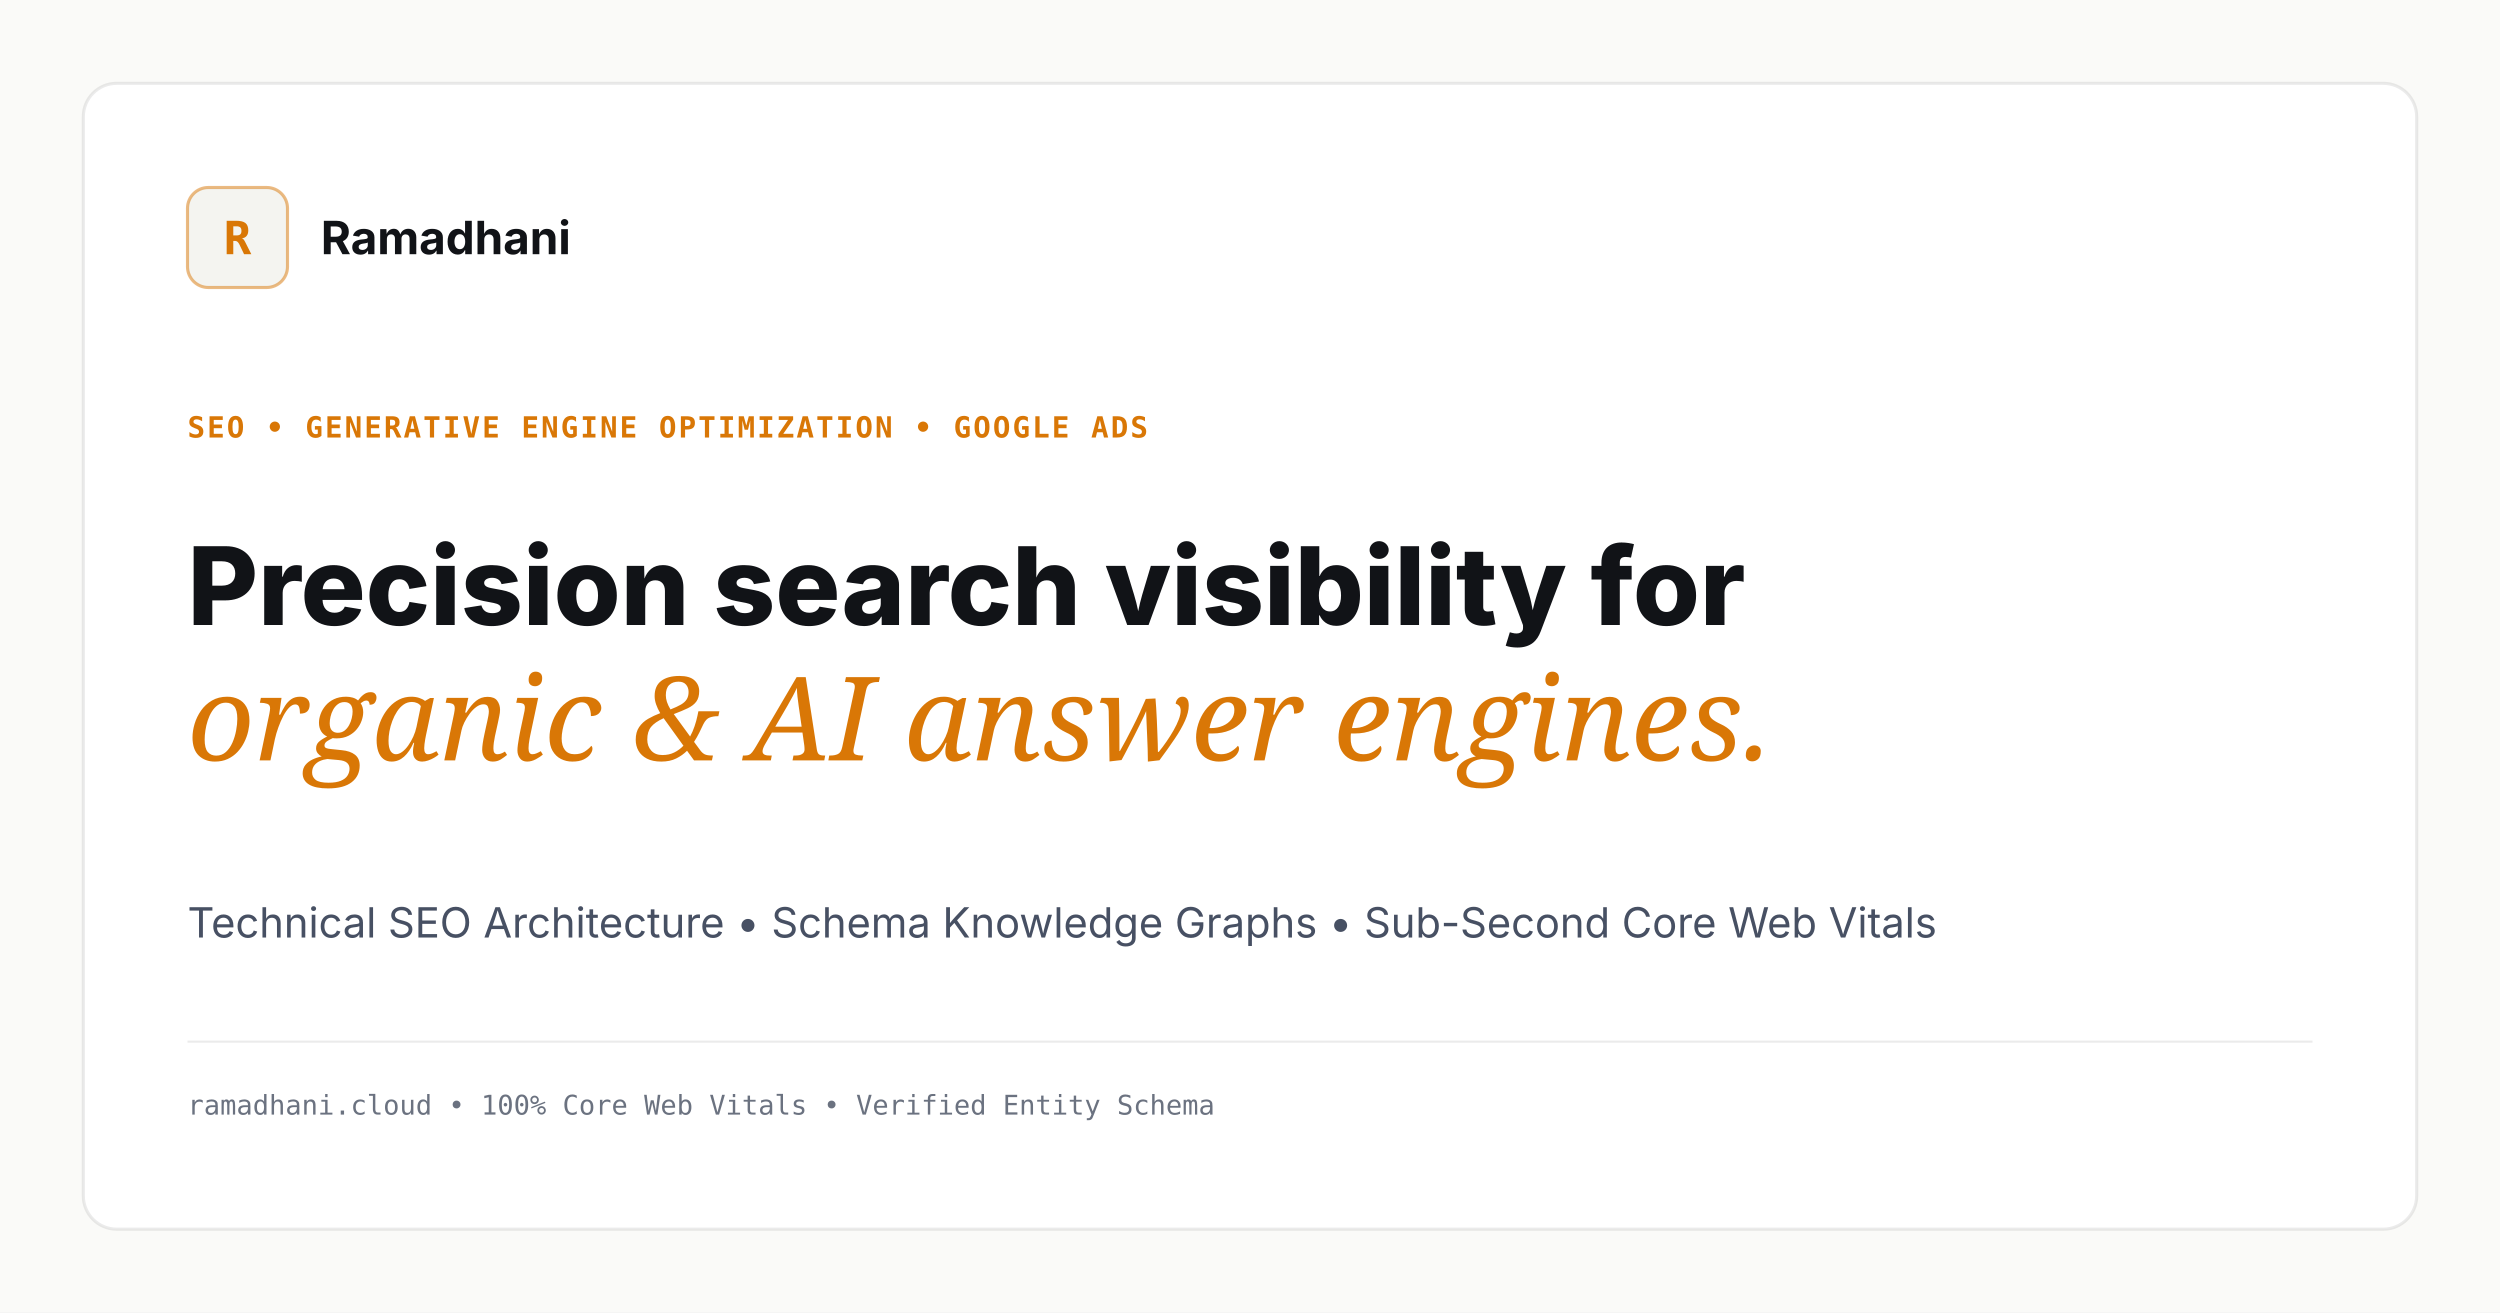
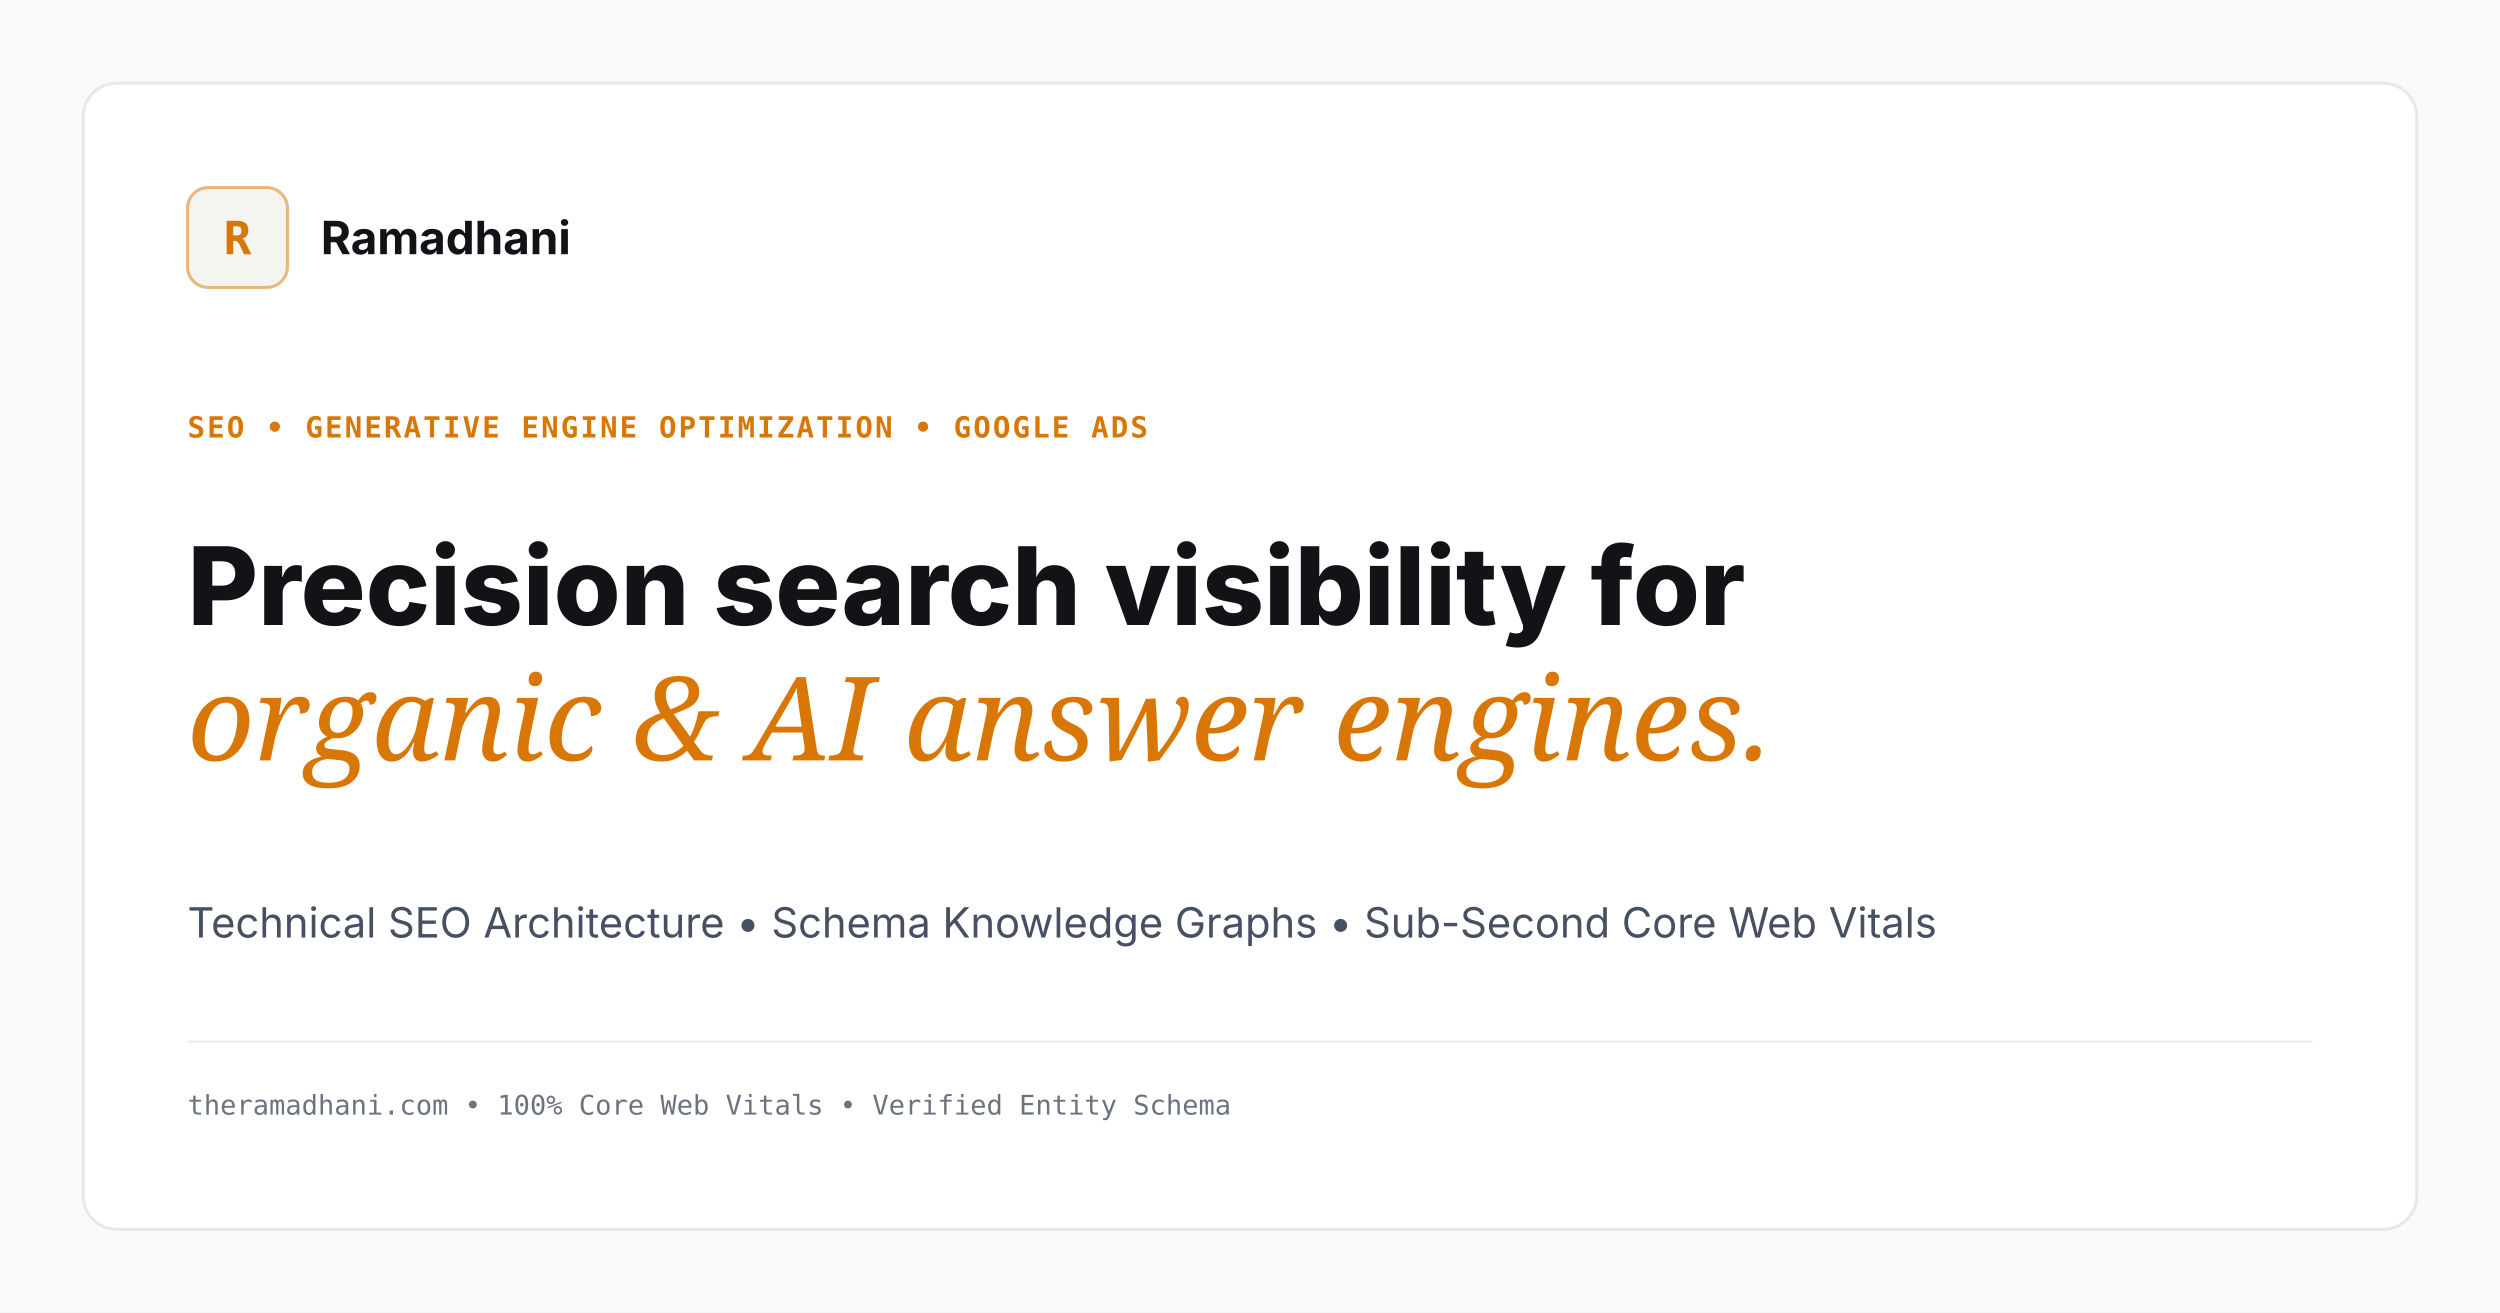
<svg xmlns="http://www.w3.org/2000/svg" viewBox="0 0 1200 630" fill="none">
  <rect width="1200" height="630" fill="#FAFAF8" />
  <rect x="40" y="40" width="1120" height="550" rx="16" fill="#FFFFFF" stroke="rgba(0,0,0,0.08)" stroke-width="1.5" />
  <rect x="90" y="90" width="48" height="48" rx="10" fill="#F4F4F0" stroke="#D97706" stroke-width="1.5" stroke-opacity="0.5" />
  <text x="114" y="122" fill="#D97706" font-family="JetBrains Mono, monospace" font-size="22" font-weight="700" text-anchor="middle">R</text>
  <text x="154" y="122" fill="#111317" font-family="Inter, sans-serif" font-size="22" font-weight="700">Ramadhani</text>
  <text x="90" y="210" fill="#D97706" font-family="JetBrains Mono, monospace" font-size="14" font-weight="700" letter-spacing="1">SEO • GENERATIVE ENGINE OPTIMIZATION • GOOGLE ADS</text>
  <text x="90" y="300" fill="#111317" font-family="Plus Jakarta Sans, Inter, sans-serif" font-size="52" font-weight="800">Precision search visibility for</text>
  <text x="90" y="365" fill="#D97706" font-family="Newsreader, Georgia, serif" font-size="56" font-weight="400" font-style="italic">organic &amp; AI answer engines.</text>
  <text x="90" y="450" fill="#475063" font-family="Inter, sans-serif" font-size="20" font-weight="400">Technical SEO Architecture • Schema Knowledge Graphs • Sub-Second Core Web Vitals</text>
  <line x1="90" y1="500" x2="1110" y2="500" stroke="rgba(0,0,0,0.08)" stroke-width="1" />
-   <text x="90" y="535" fill="#6B7280" font-family="JetBrains Mono, monospace" font-size="13">ramadhani.cloud • 100% Core Web Vitals • Verified Entity Schema</text>
+   <text x="90" y="535" fill="#6B7280" font-family="JetBrains Mono, monospace" font-size="13">theramadhani.com • 100% Core Web Vitals • Verified Entity Schema</text>
</svg>
